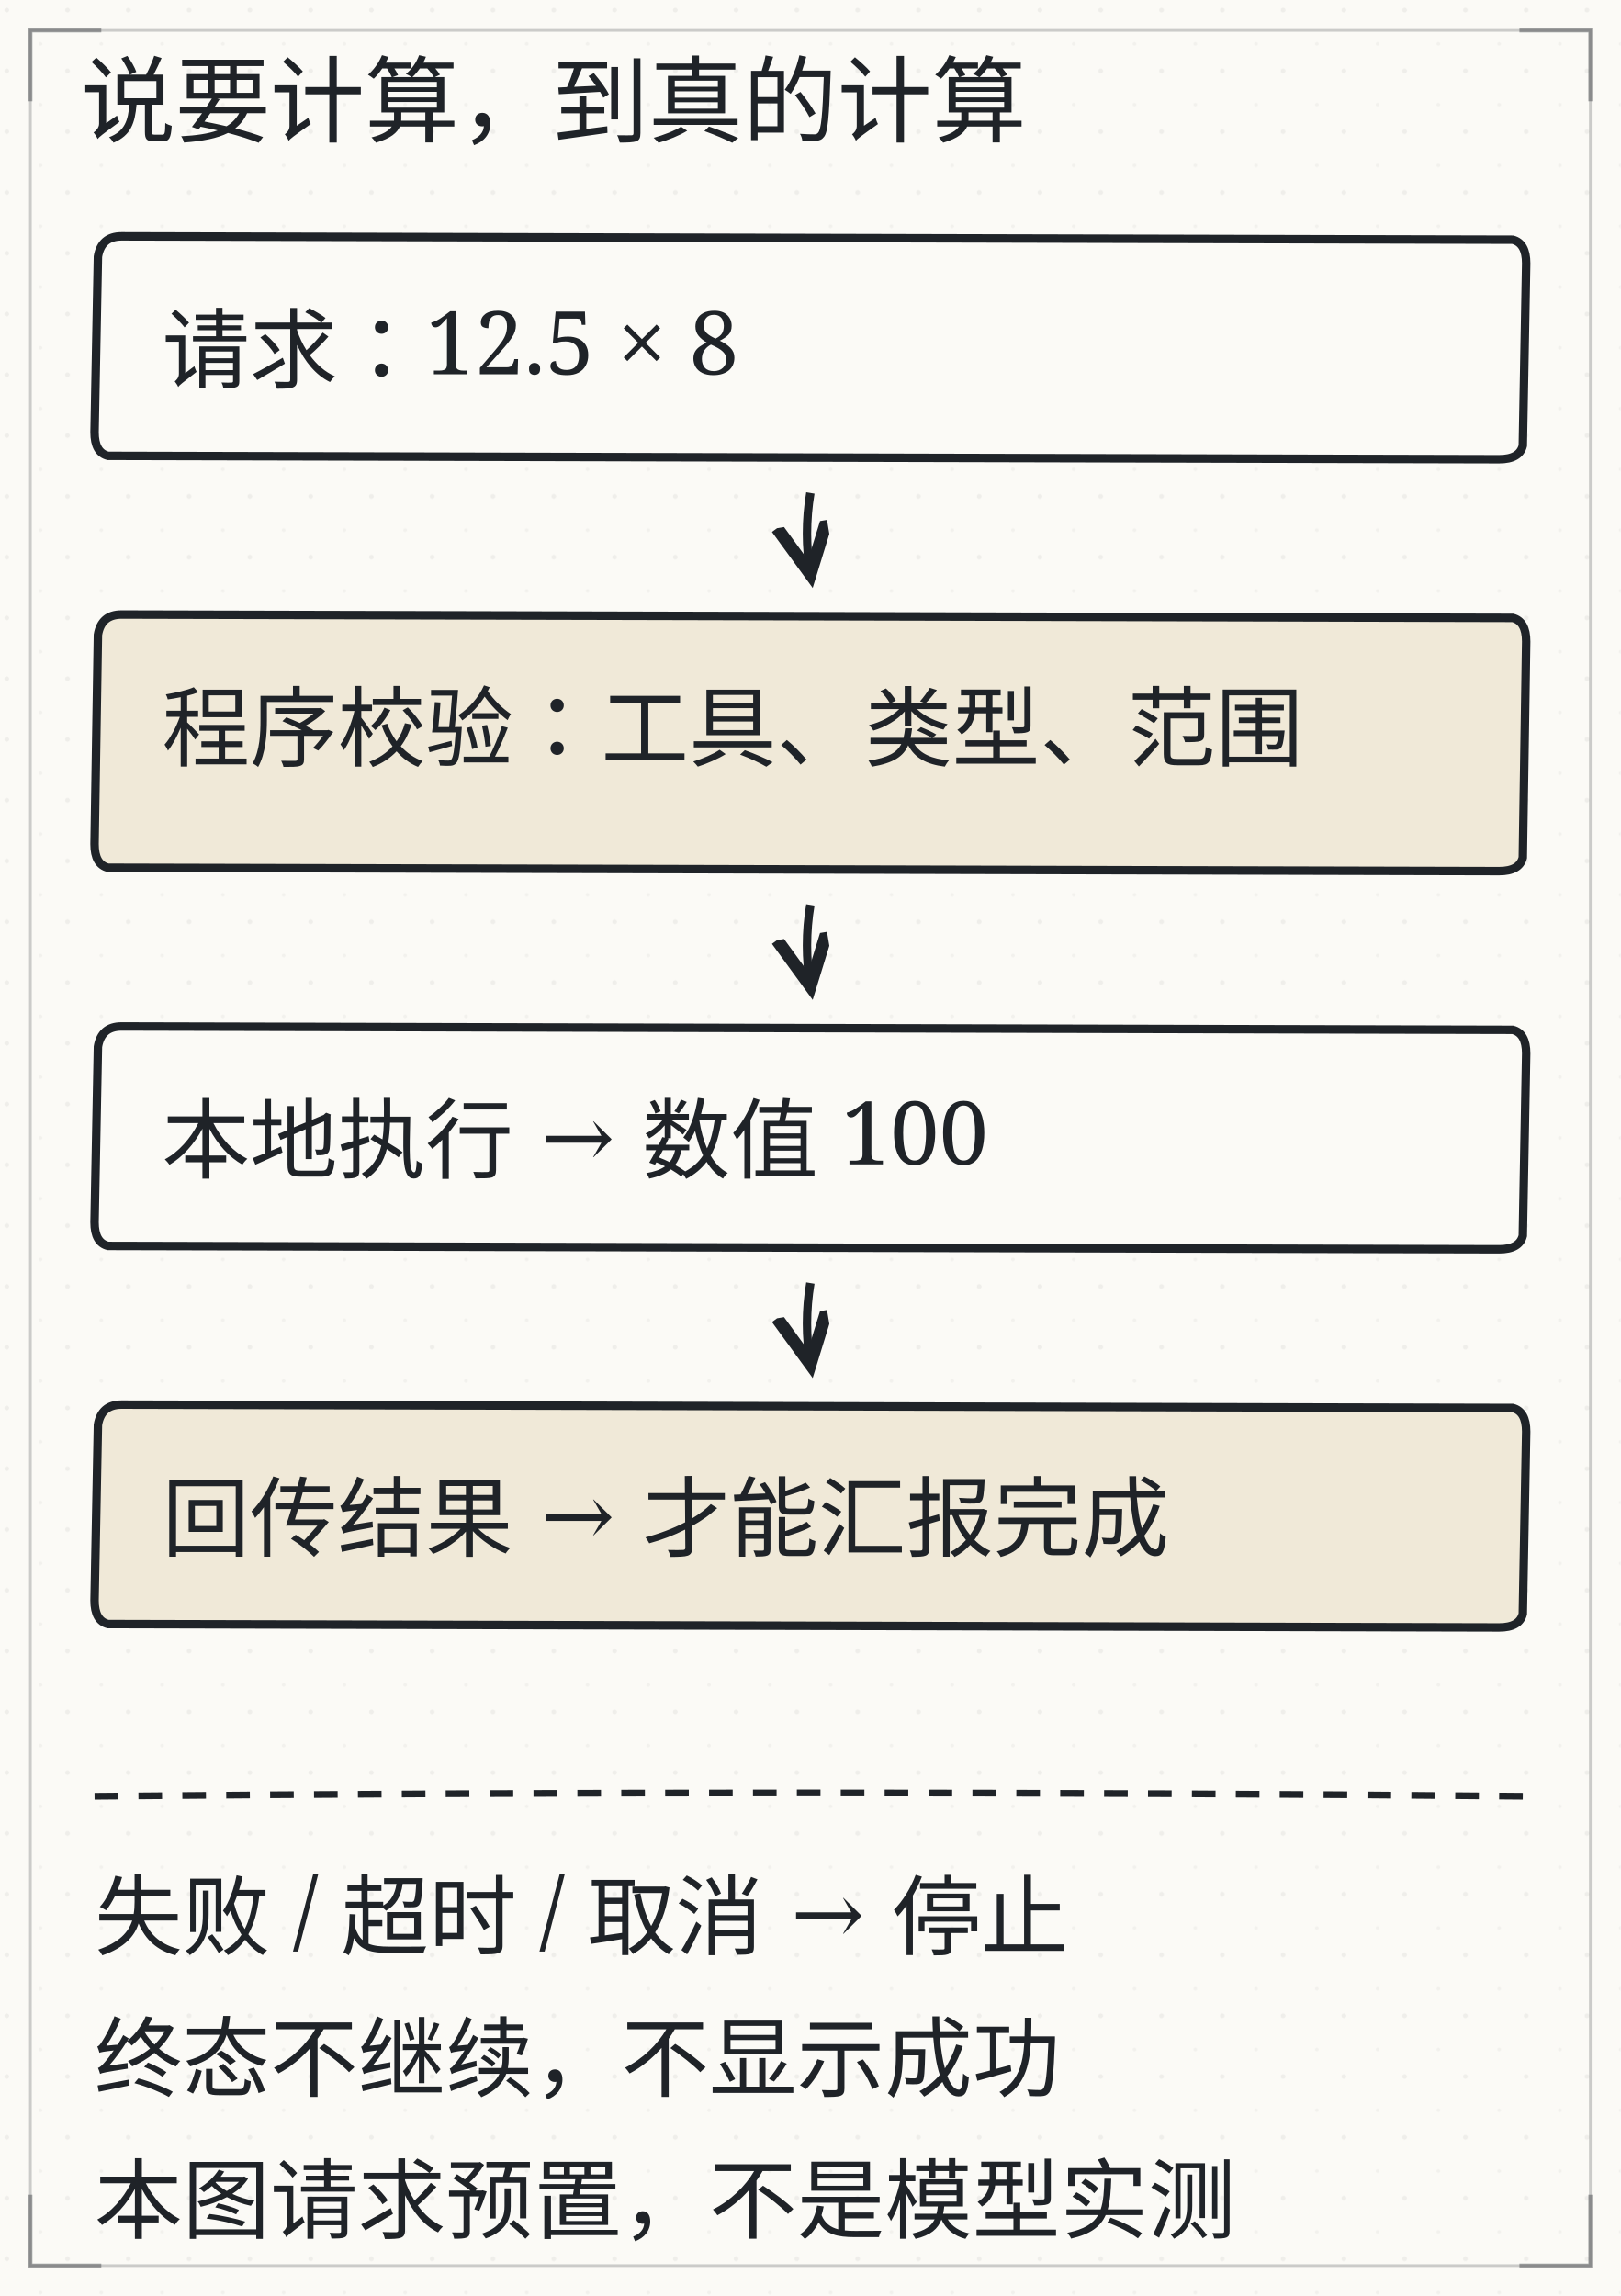
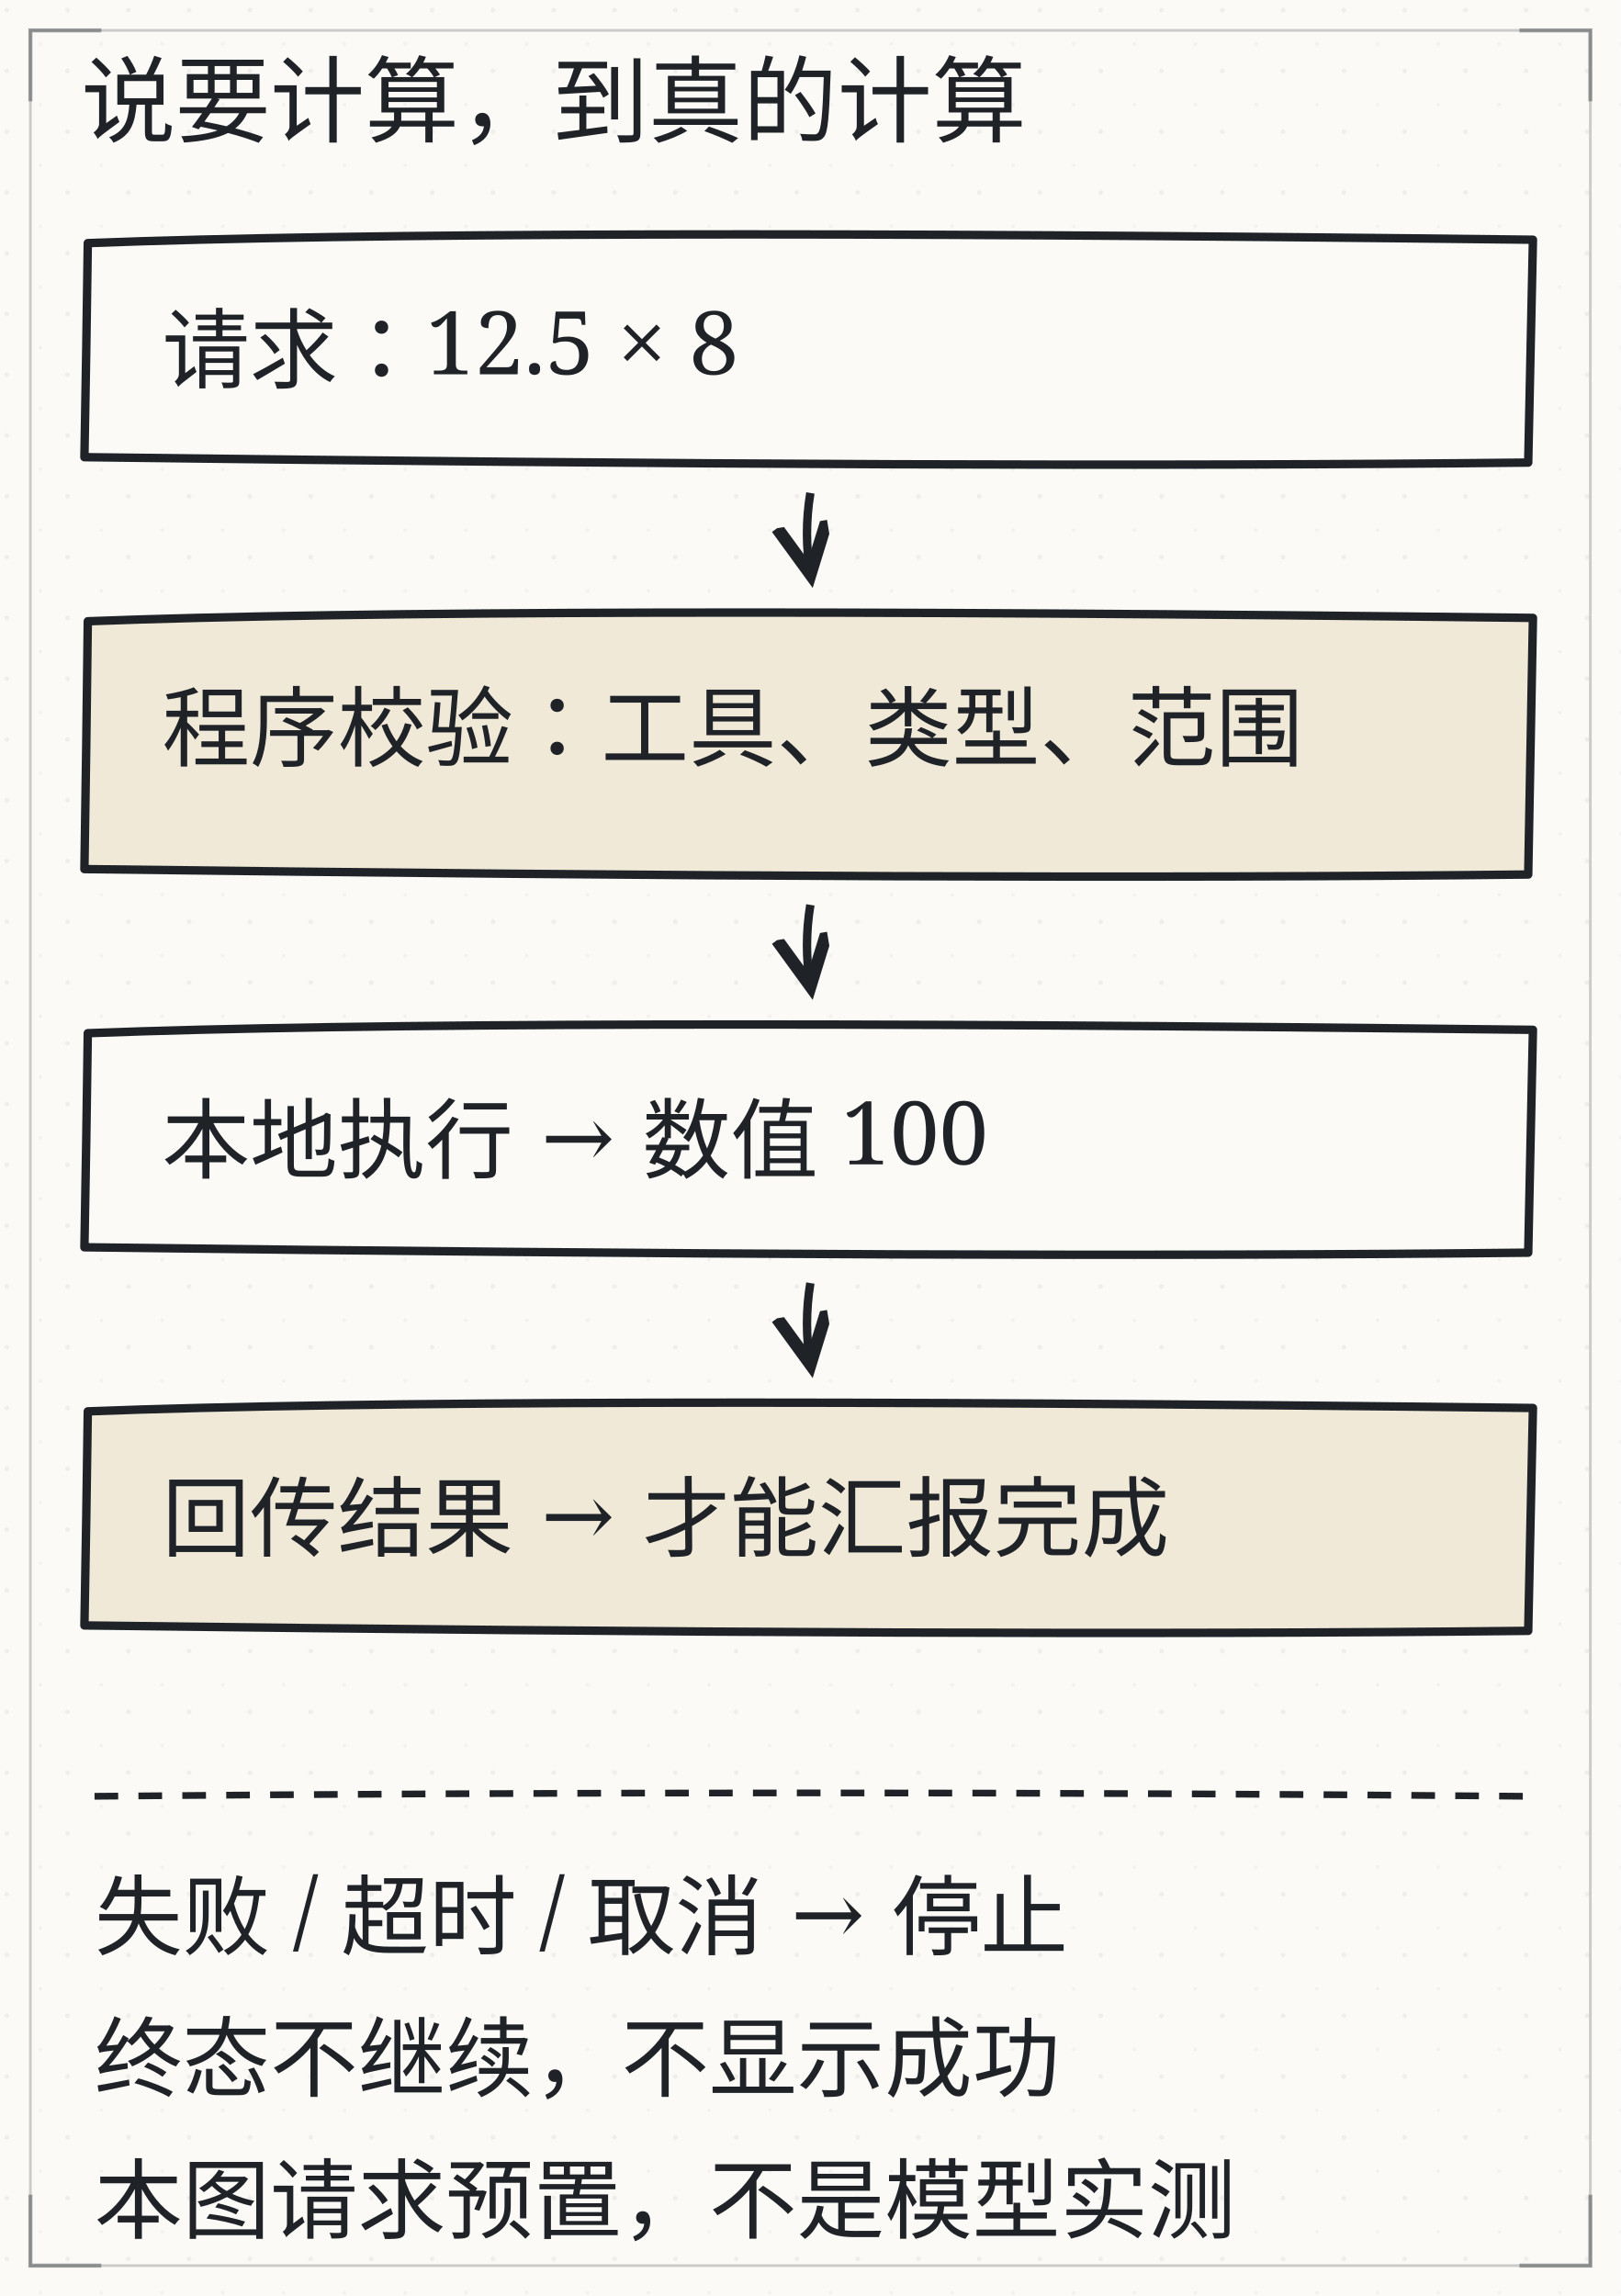
<svg xmlns="http://www.w3.org/2000/svg" width="480" height="680" viewBox="0 0 480 680" role="img" aria-labelledby="title desc">
  <defs>
    <marker id="arrow" markerWidth="8" markerHeight="8" refX="6" refY="3" orient="auto">
      <path d="M0 0 L6 3 L0 6" fill="none" stroke="#1f2328" stroke-width="1.5" />
    </marker>
  </defs>
  <defs>
    <pattern id="figure-grain" width="18" height="18" patternUnits="userSpaceOnUse">
      <circle cx="2" cy="3" r=".7" fill="#1f2328" opacity=".16" />
      <circle cx="12" cy="13" r=".55" fill="#1f2328" opacity=".11" />
    </pattern>
  </defs>
  <rect width="480" height="680" fill="#fbfaf6" />
  <rect width="480" height="680" fill="url(#figure-grain)" opacity=".34" />
  <rect x="9" y="9" width="462" height="662" fill="none" stroke="#1f2328" stroke-width=".8" opacity=".22" />
  <path d="M9 30 V9 H30 M450 9 H471 V30 M9 650 V671 H30 M450 671 H471 V650" fill="none" stroke="#1f2328" stroke-width="1.2" opacity=".38" />
  <g font-family="'Noto Serif SC','Source Han Serif SC','Songti SC','SimSun',serif" fill="#1f2328">
    <text x="24" y="40" font-size="28">说要计算，到真的计算</text>
-     <path d="M36 70 L448 71 Q452 72 452 78 L451 132 Q450 136 444 136 L32 135 Q28 134 28 128 L29 76 Q30 70 36 70 Z" fill="#fbfaf6" stroke="#1f2328" stroke-width="2.5" />
+     <path d="M26 72 Q146.72 67.4 454 71 L452.6 137 Q290.88 138.8 25 135.4 Q25.6 103 26 72 Z" fill="#fbfaf6" stroke="#1f2328" stroke-width="2.5" stroke-linejoin="round" />
    <text x="48" y="113" font-size="26">请求：12.5 × 8</text>
    <path d="M240 146 Q238 158 240 170" fill="none" stroke="#1f2328" stroke-width="2.5" marker-end="url(#arrow)" />
-     <path d="M36 182 L448 183 Q452 184 452 190 L451 254 Q450 258 444 258 L32 257 Q28 256 28 250 L29 188 Q30 182 36 182 Z" fill="#f0e9d8" stroke="#1f2328" stroke-width="2.5" />
+     <path d="M26 184 Q146.72 179.4 454 183 L452.6 259 Q290.88 260.8 25 257.4 Q25.6 220 26 184 Z" fill="#f0e9d8" stroke="#1f2328" stroke-width="2.5" stroke-linejoin="round" />
    <text x="48" y="225" font-size="26">程序校验：工具、类型、范围</text>
    <path d="M240 268 Q238 280 240 292" fill="none" stroke="#1f2328" stroke-width="2.5" marker-end="url(#arrow)" />
-     <path d="M36 304 L448 305 Q452 306 452 312 L451 366 Q450 370 444 370 L32 369 Q28 368 28 362 L29 310 Q30 304 36 304 Z" fill="#fbfaf6" stroke="#1f2328" stroke-width="2.5" />
+     <path d="M26 306 Q146.72 301.4 454 305 L452.6 371 Q290.88 372.8 25 369.4 Q25.6 337 26 306 Z" fill="#fbfaf6" stroke="#1f2328" stroke-width="2.5" stroke-linejoin="round" />
    <text x="48" y="347" font-size="26">本地执行 → 数值 100</text>
    <path d="M240 380 Q238 392 240 404" fill="none" stroke="#1f2328" stroke-width="2.5" marker-end="url(#arrow)" />
-     <path d="M36 416 L448 417 Q452 418 452 424 L451 478 Q450 482 444 482 L32 481 Q28 480 28 474 L29 422 Q30 416 36 416 Z" fill="#f0e9d8" stroke="#1f2328" stroke-width="2.5" />
+     <path d="M26 418 Q146.72 413.4 454 417 L452.6 483 Q290.88 484.8 25 481.4 Q25.6 449 26 418 Z" fill="#f0e9d8" stroke="#1f2328" stroke-width="2.5" stroke-linejoin="round" />
    <text x="48" y="459" font-size="26">回传结果 → 才能汇报完成</text>
    <g pointer-events="none">
      <rect x="24" y="66" width="432" height="74" rx="10" fill="none" stroke="#B4472F" stroke-width="4" opacity="0">
        <animate attributeName="opacity" values="0;0.85;0.85;0" keyTimes="0;0.12;0.8;1" dur="10.4s" begin="0.00s" repeatCount="indefinite" />
      </rect>
      <rect x="24" y="178" width="432" height="84" rx="10" fill="none" stroke="#B4472F" stroke-width="4" opacity="0">
        <animate attributeName="opacity" values="0;0.85;0.85;0" keyTimes="0;0.12;0.8;1" dur="10.4s" begin="2.60s" repeatCount="indefinite" />
      </rect>
      <rect x="24" y="300" width="432" height="74" rx="10" fill="none" stroke="#B4472F" stroke-width="4" opacity="0">
        <animate attributeName="opacity" values="0;0.85;0.85;0" keyTimes="0;0.12;0.8;1" dur="10.4s" begin="5.20s" repeatCount="indefinite" />
      </rect>
      <rect x="24" y="412" width="432" height="74" rx="10" fill="none" stroke="#B4472F" stroke-width="4" opacity="0">
        <animate attributeName="opacity" values="0;0.85;0.85;0" keyTimes="0;0.12;0.8;1" dur="10.4s" begin="7.80s" repeatCount="indefinite" />
      </rect>
    </g>
    <path d="M28 532 Q240 530 452 532" fill="none" stroke="#1f2328" stroke-width="2" stroke-dasharray="7 6" />
    <text x="28" y="577" font-size="26">失败 / 超时 / 取消 → 停止</text>
    <text x="28" y="619" font-size="26">终态不继续，不显示成功</text>
    <text x="28" y="661" font-size="26">本图请求预置，不是模型实测</text>
  </g>
</svg>
